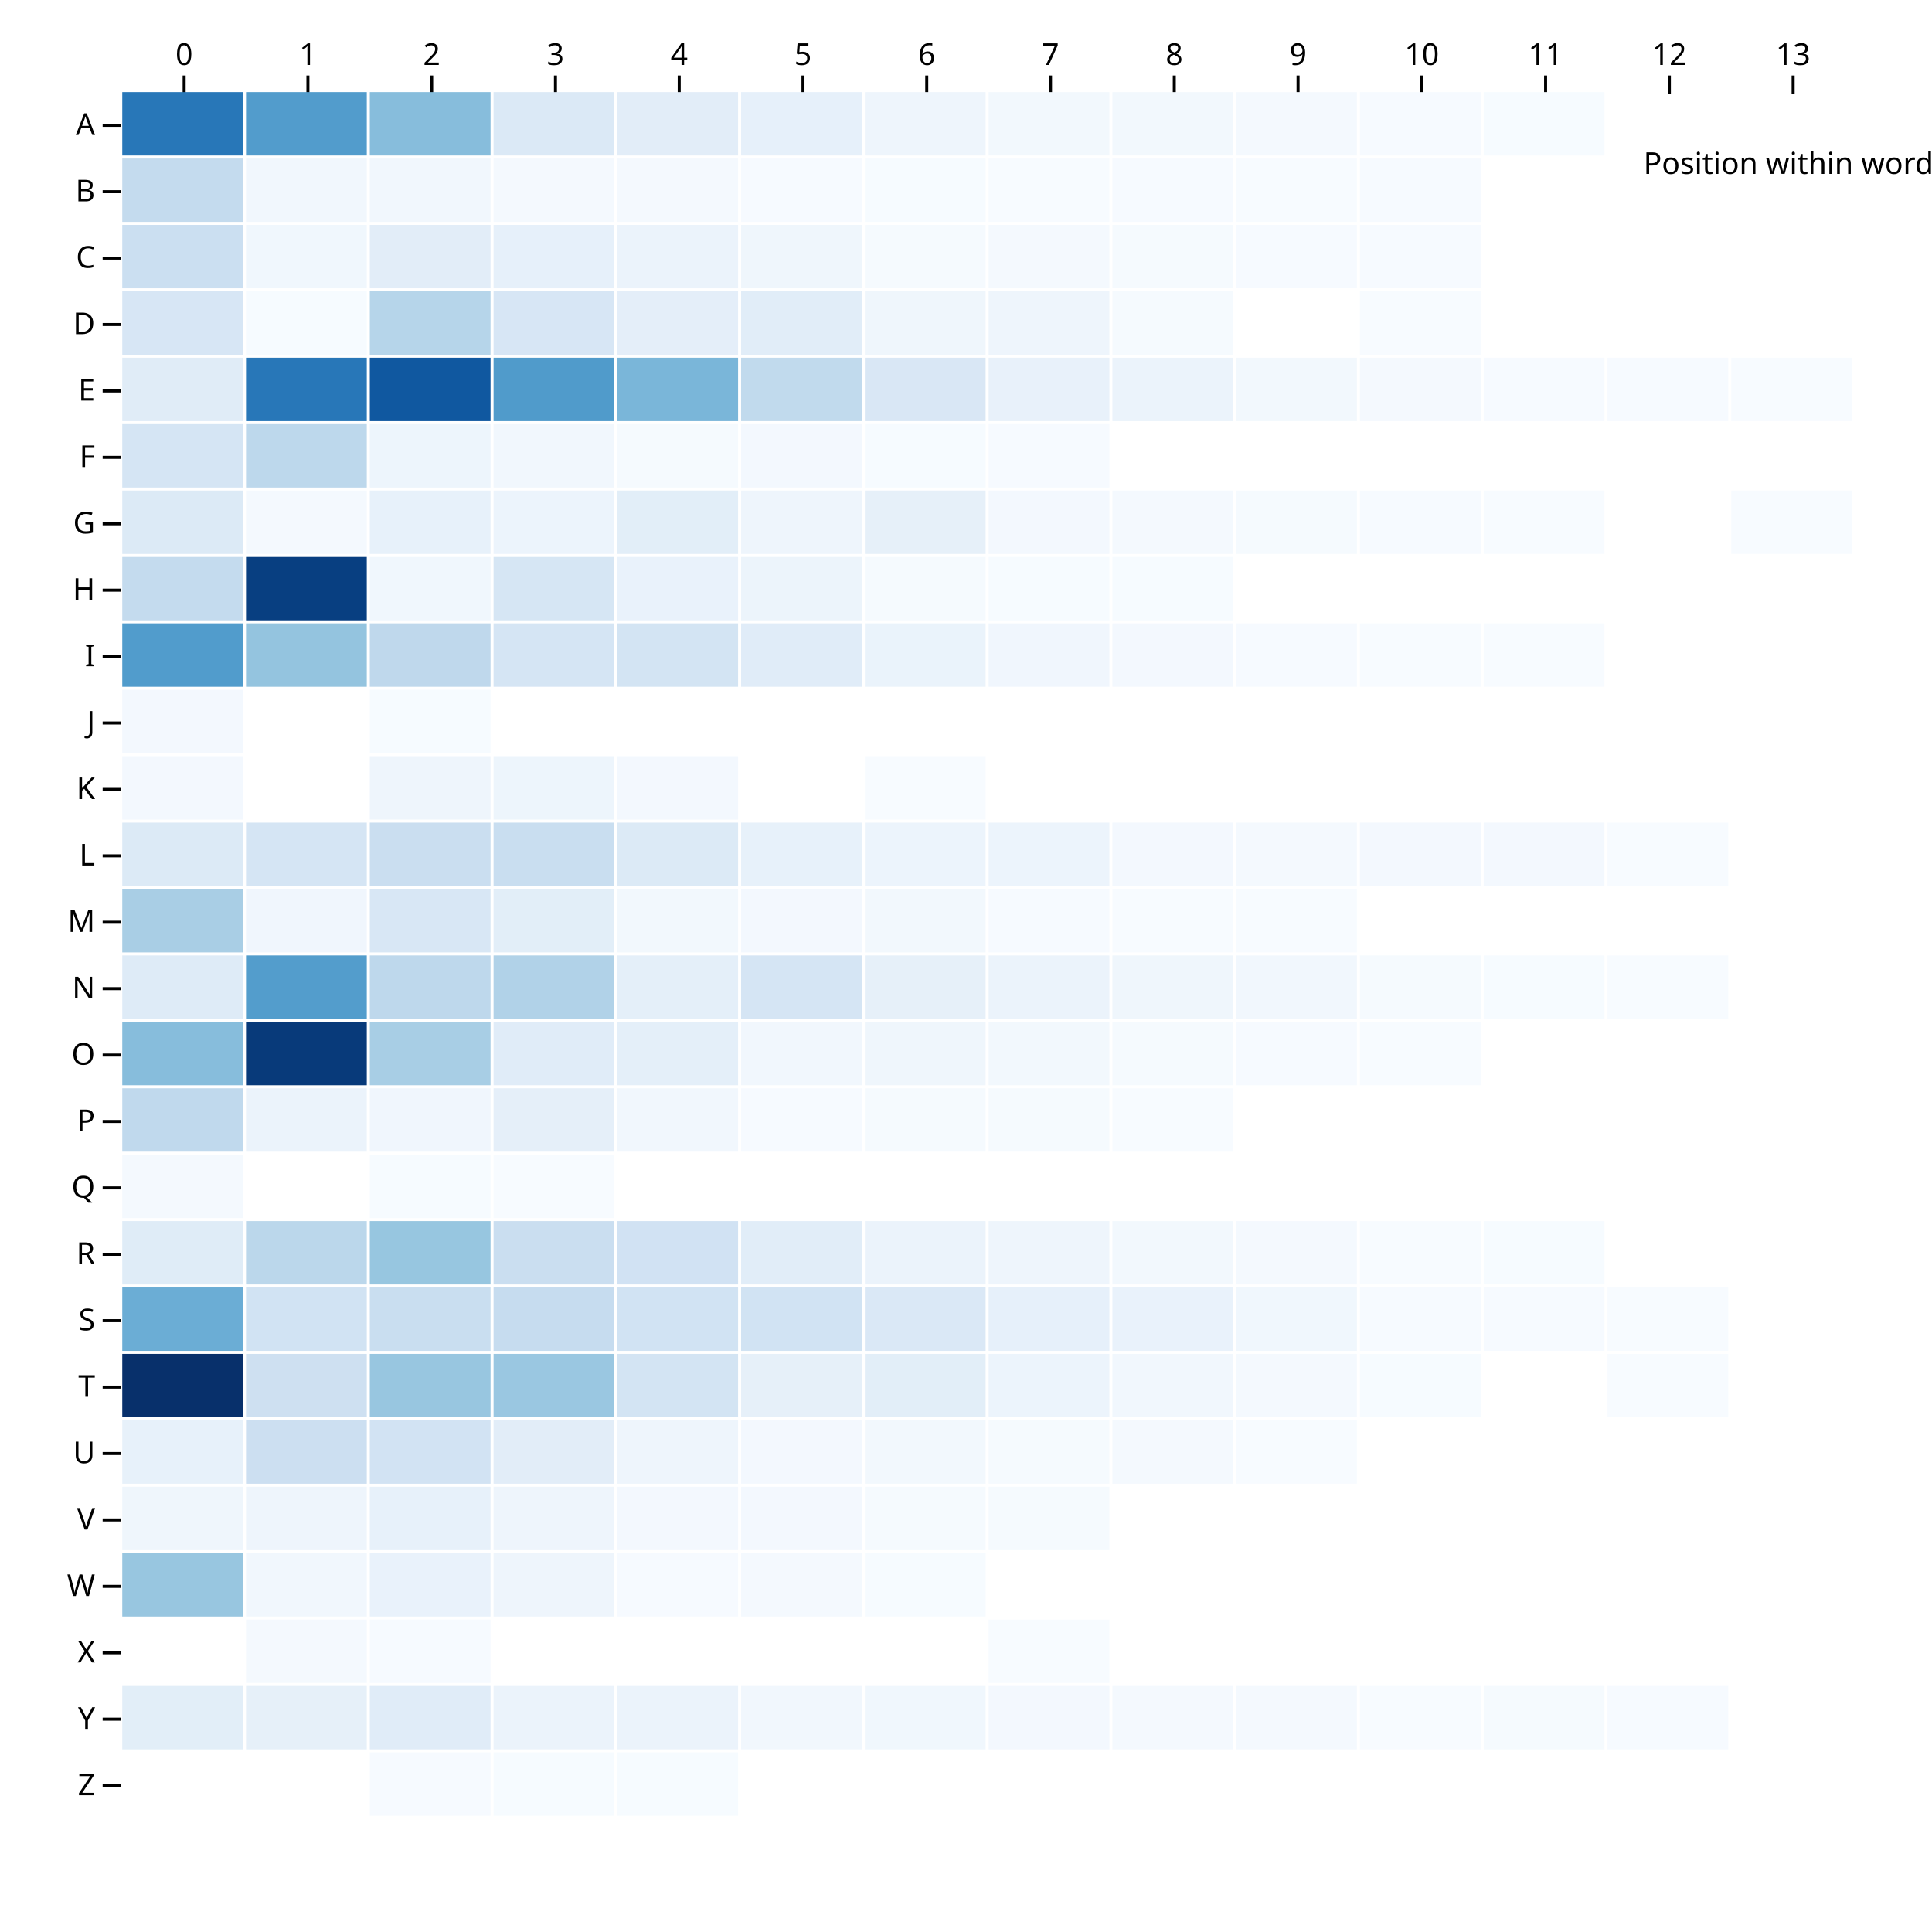
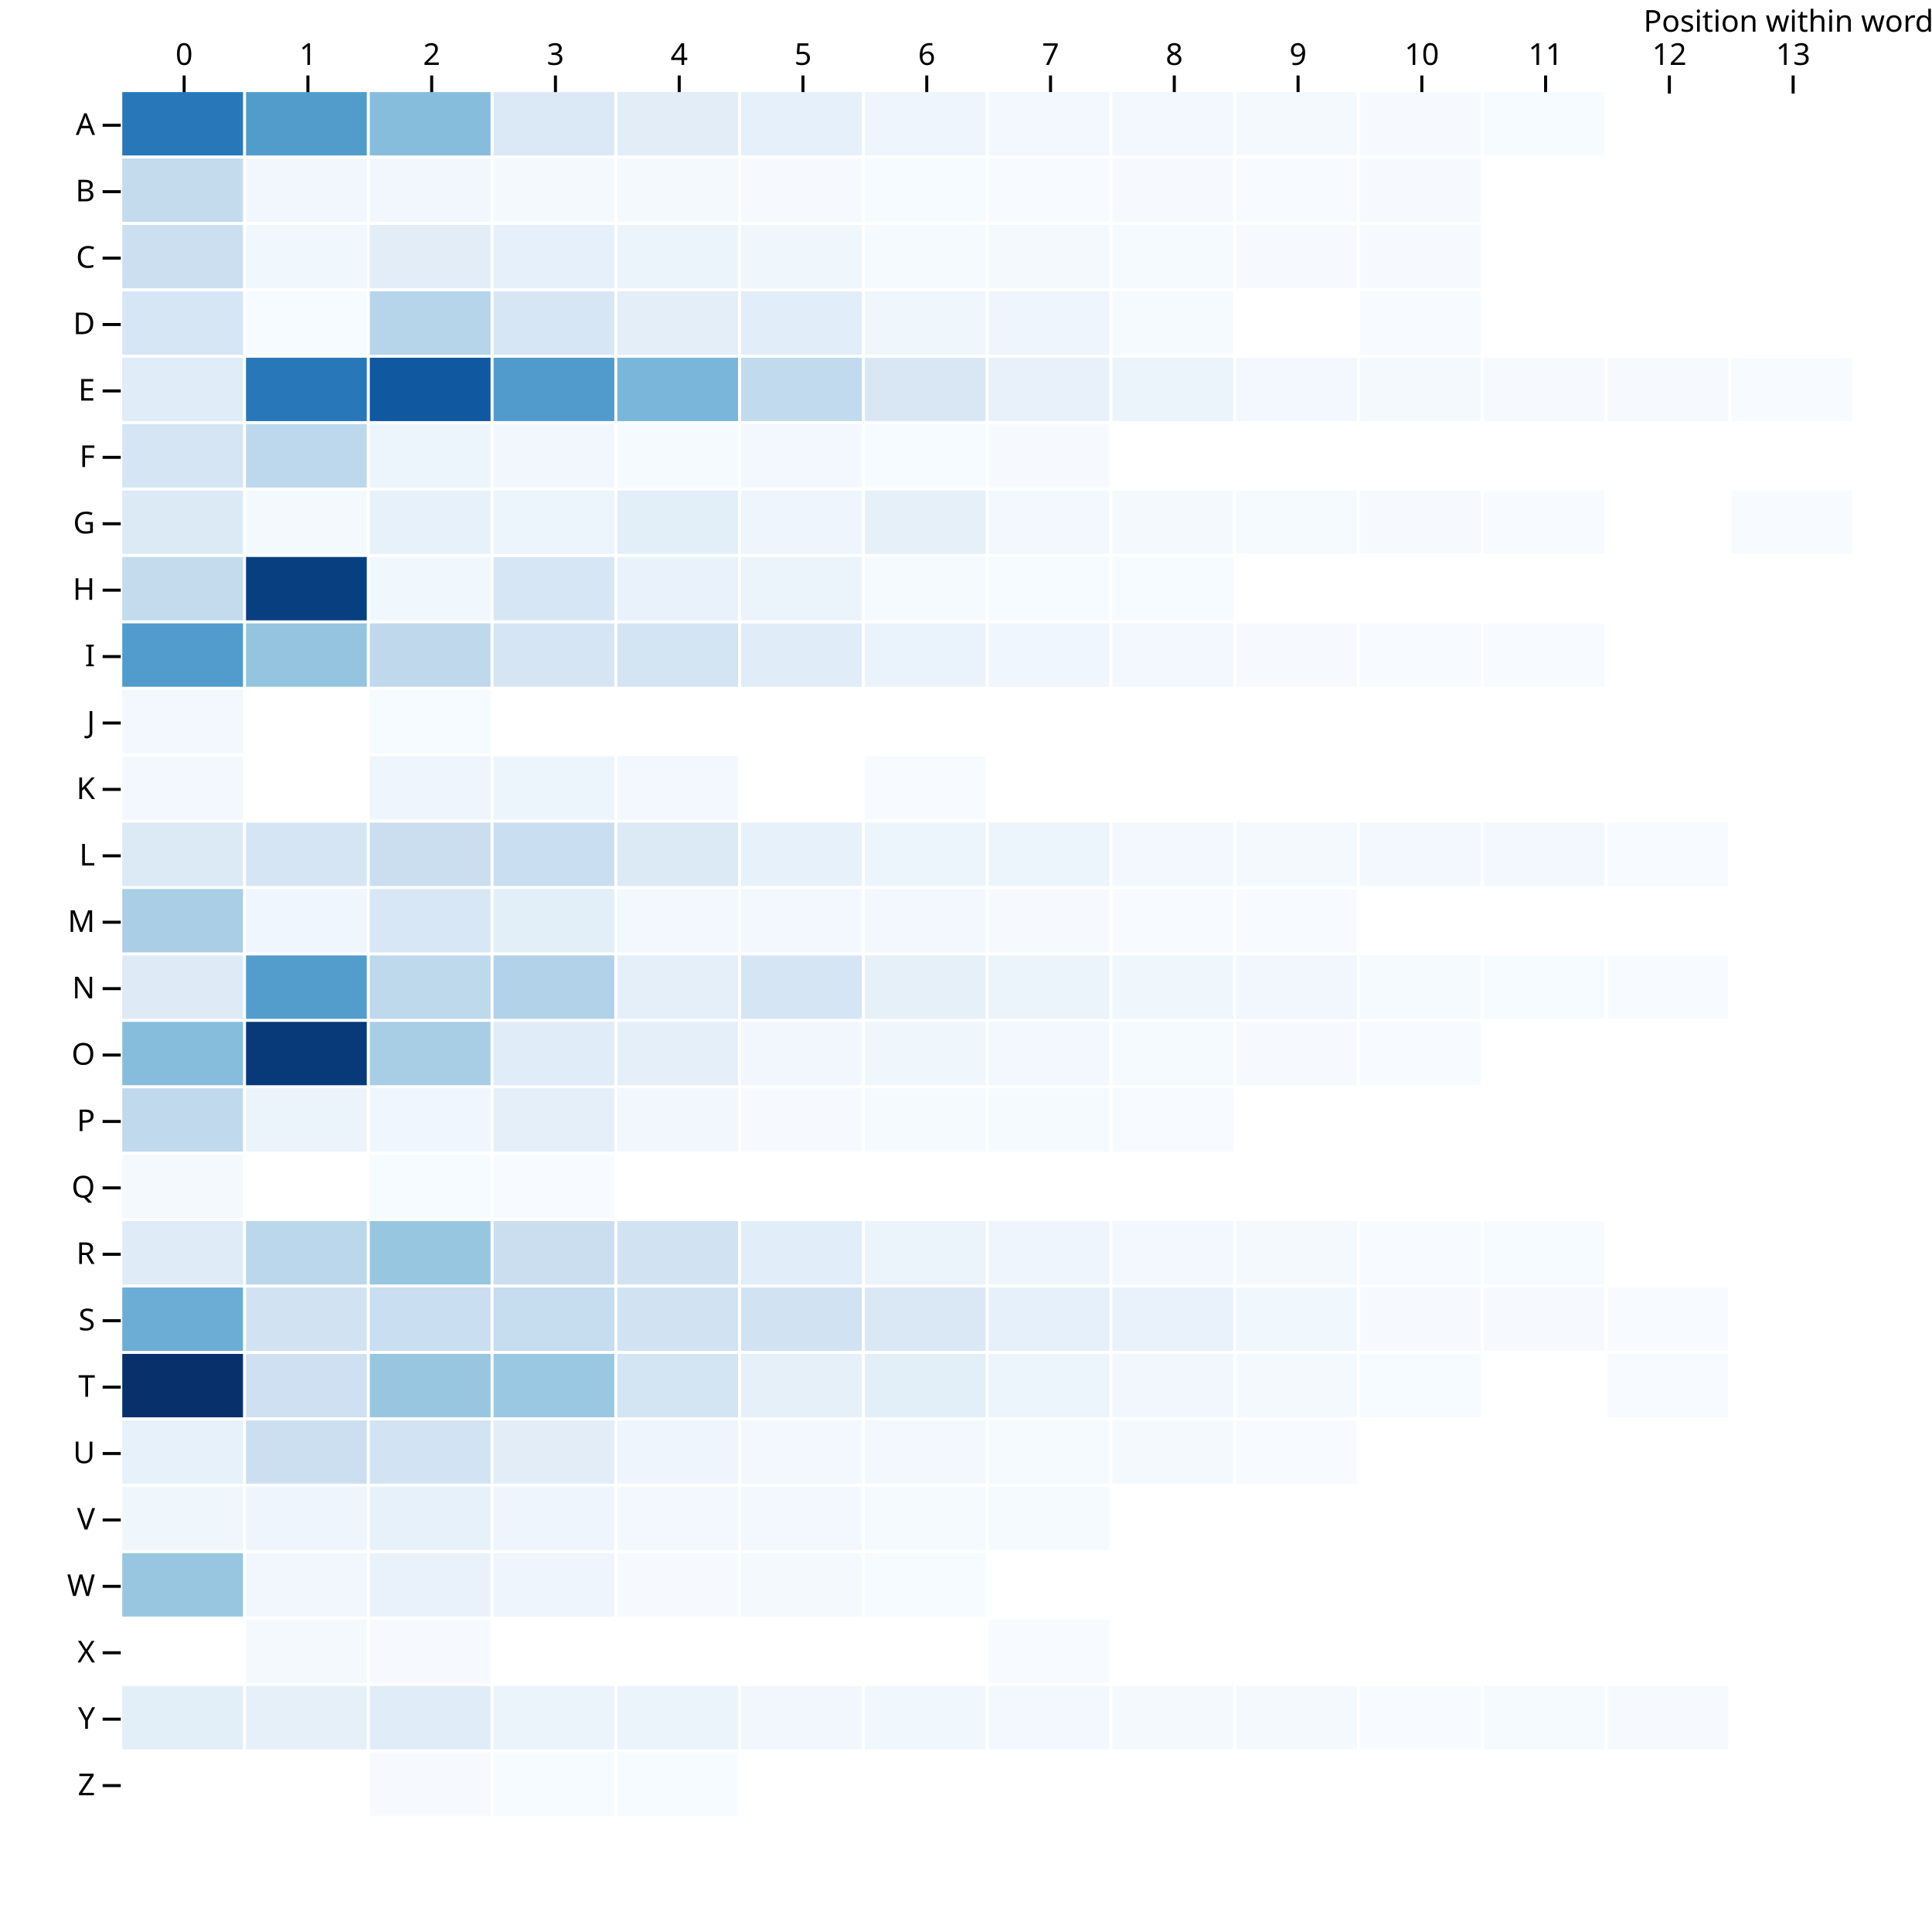
<svg xmlns="http://www.w3.org/2000/svg" class="plot" fill="currentColor" font-family="system-ui, sans-serif" font-size="10" text-anchor="middle" width="640" height="640" viewBox="0 0 640 640">
  <style>
    .plot {
      display: block;
      background: white;
      height: auto;
      height: intrinsic;
      max-width: 100%;
    }

    .plot text,
    .plot tspan {
      white-space: pre;
    }
  </style>
  <g aria-label="y-axis tick" fill="none" stroke="currentColor" transform="translate(0,11.5)">
    <path transform="translate(40,30)" d="M0,0L-6,0" />
    <path transform="translate(40,52)" d="M0,0L-6,0" />
    <path transform="translate(40,74)" d="M0,0L-6,0" />
    <path transform="translate(40,96)" d="M0,0L-6,0" />
    <path transform="translate(40,118)" d="M0,0L-6,0" />
    <path transform="translate(40,140)" d="M0,0L-6,0" />
    <path transform="translate(40,162)" d="M0,0L-6,0" />
    <path transform="translate(40,184)" d="M0,0L-6,0" />
    <path transform="translate(40,206)" d="M0,0L-6,0" />
    <path transform="translate(40,228)" d="M0,0L-6,0" />
    <path transform="translate(40,250)" d="M0,0L-6,0" />
    <path transform="translate(40,272)" d="M0,0L-6,0" />
    <path transform="translate(40,294)" d="M0,0L-6,0" />
    <path transform="translate(40,316)" d="M0,0L-6,0" />
    <path transform="translate(40,338)" d="M0,0L-6,0" />
    <path transform="translate(40,360)" d="M0,0L-6,0" />
    <path transform="translate(40,382)" d="M0,0L-6,0" />
    <path transform="translate(40,404)" d="M0,0L-6,0" />
    <path transform="translate(40,426)" d="M0,0L-6,0" />
    <path transform="translate(40,448)" d="M0,0L-6,0" />
    <path transform="translate(40,470)" d="M0,0L-6,0" />
    <path transform="translate(40,492)" d="M0,0L-6,0" />
    <path transform="translate(40,514)" d="M0,0L-6,0" />
    <path transform="translate(40,536)" d="M0,0L-6,0" />
    <path transform="translate(40,558)" d="M0,0L-6,0" />
    <path transform="translate(40,580)" d="M0,0L-6,0" />
  </g>
  <g aria-label="y-axis tick label" text-anchor="end" transform="translate(-8.5,11.5)">
    <text y="0.32em" transform="translate(40,30)">A</text>
    <text y="0.32em" transform="translate(40,52)">B</text>
    <text y="0.32em" transform="translate(40,74)">C</text>
    <text y="0.32em" transform="translate(40,96)">D</text>
    <text y="0.32em" transform="translate(40,118)">E</text>
    <text y="0.32em" transform="translate(40,140)">F</text>
    <text y="0.32em" transform="translate(40,162)">G</text>
    <text y="0.32em" transform="translate(40,184)">H</text>
    <text y="0.32em" transform="translate(40,206)">I</text>
    <text y="0.32em" transform="translate(40,228)">J</text>
    <text y="0.32em" transform="translate(40,250)">K</text>
    <text y="0.32em" transform="translate(40,272)">L</text>
    <text y="0.32em" transform="translate(40,294)">M</text>
    <text y="0.32em" transform="translate(40,316)">N</text>
    <text y="0.32em" transform="translate(40,338)">O</text>
    <text y="0.32em" transform="translate(40,360)">P</text>
    <text y="0.32em" transform="translate(40,382)">Q</text>
    <text y="0.32em" transform="translate(40,404)">R</text>
    <text y="0.32em" transform="translate(40,426)">S</text>
    <text y="0.32em" transform="translate(40,448)">T</text>
    <text y="0.32em" transform="translate(40,470)">U</text>
    <text y="0.32em" transform="translate(40,492)">V</text>
    <text y="0.32em" transform="translate(40,514)">W</text>
    <text y="0.32em" transform="translate(40,536)">X</text>
    <text y="0.32em" transform="translate(40,558)">Y</text>
    <text y="0.32em" transform="translate(40,580)">Z</text>
  </g>
  <g aria-label="x-axis tick" fill="none" stroke="currentColor" transform="translate(21,1)">
    <path transform="translate(40,30)" d="M0,0L0,-6" />
    <path transform="translate(81,30)" d="M0,0L0,-6" />
    <path transform="translate(122,30)" d="M0,0L0,-6" />
    <path transform="translate(163,30)" d="M0,0L0,-6" />
    <path transform="translate(204,30)" d="M0,0L0,-6" />
    <path transform="translate(245,30)" d="M0,0L0,-6" />
    <path transform="translate(286,30)" d="M0,0L0,-6" />
    <path transform="translate(327,30)" d="M0,0L0,-6" />
    <path transform="translate(368,30)" d="M0,0L0,-6" />
    <path transform="translate(409,30)" d="M0,0L0,-6" />
    <path transform="translate(450,30)" d="M0,0L0,-6" />
    <path transform="translate(491,30)" d="M0,0L0,-6" />
    <path transform="translate(532,30)" d="M0,0L0,-6" />
    <path transform="translate(573,30)" d="M0,0L0,-6" />
  </g>
  <g aria-label="x-axis tick label" transform="translate(21,-8.5)">
    <text transform="translate(40,30)">0</text>
    <text transform="translate(81,30)">1</text>
    <text transform="translate(122,30)">2</text>
    <text transform="translate(163,30)">3</text>
    <text transform="translate(204,30)">4</text>
    <text transform="translate(245,30)">5</text>
    <text transform="translate(286,30)">6</text>
    <text transform="translate(327,30)">7</text>
    <text transform="translate(368,30)">8</text>
    <text transform="translate(409,30)">9</text>
    <text transform="translate(450,30)">10</text>
    <text transform="translate(491,30)">11</text>
    <text transform="translate(532,30)">12</text>
    <text transform="translate(573,30)">13</text>
  </g>
-   <g aria-label="x-axis label" text-anchor="end" transform="translate(20.5,20.5)">
-     <text y="0.71em" transform="translate(620,30)">Position within word</text>
+   <g aria-label="x-axis label" text-anchor="end" transform="translate(20.5,-19.5)">
+     <text transform="translate(620,30)">Position within word</text>
  </g>
  <g aria-label="cell">
    <rect x="40.5" width="40" y="30.5" height="21" fill="rgb(40, 119, 184)" />
    <rect x="81.5" width="40" y="30.5" height="21" fill="rgb(82, 156, 204)" />
    <rect x="122.5" width="40" y="30.5" height="21" fill="rgb(135, 189, 220)" />
    <rect x="163.5" width="40" y="30.5" height="21" fill="rgb(219, 233, 246)" />
    <rect x="204.5" width="40" y="30.5" height="21" fill="rgb(226, 237, 248)" />
    <rect x="245.5" width="40" y="30.5" height="21" fill="rgb(230, 240, 250)" />
    <rect x="286.5" width="40" y="30.5" height="21" fill="rgb(238, 245, 252)" />
    <rect x="327.5" width="40" y="30.5" height="21" fill="rgb(242, 248, 253)" />
    <rect x="368.5" width="40" y="30.5" height="21" fill="rgb(242, 248, 253)" />
    <rect x="409.5" width="40" y="30.5" height="21" fill="rgb(244, 249, 254)" />
    <rect x="450.5" width="40" y="30.5" height="21" fill="rgb(246, 250, 255)" />
    <rect x="491.5" width="40" y="30.5" height="21" fill="rgb(246, 251, 255)" />
    <rect x="40.5" width="40" y="52.5" height="21" fill="rgb(196, 219, 238)" />
    <rect x="81.5" width="40" y="52.5" height="21" fill="rgb(241, 247, 253)" />
    <rect x="122.5" width="40" y="52.5" height="21" fill="rgb(241, 247, 253)" />
    <rect x="163.5" width="40" y="52.5" height="21" fill="rgb(244, 249, 254)" />
    <rect x="204.5" width="40" y="52.5" height="21" fill="rgb(244, 249, 254)" />
    <rect x="245.5" width="40" y="52.5" height="21" fill="rgb(246, 250, 255)" />
    <rect x="286.5" width="40" y="52.5" height="21" fill="rgb(246, 251, 255)" />
    <rect x="327.5" width="40" y="52.5" height="21" fill="rgb(247, 251, 255)" />
    <rect x="368.5" width="40" y="52.5" height="21" fill="rgb(246, 250, 255)" />
    <rect x="409.5" width="40" y="52.5" height="21" fill="rgb(247, 251, 255)" />
    <rect x="450.5" width="40" y="52.5" height="21" fill="rgb(246, 250, 255)" />
    <rect x="40.5" width="40" y="74.5" height="21" fill="rgb(203, 223, 241)" />
    <rect x="81.5" width="40" y="74.5" height="21" fill="rgb(240, 247, 253)" />
    <rect x="122.5" width="40" y="74.5" height="21" fill="rgb(226, 237, 248)" />
    <rect x="163.5" width="40" y="74.5" height="21" fill="rgb(230, 240, 250)" />
    <rect x="204.5" width="40" y="74.5" height="21" fill="rgb(235, 243, 251)" />
    <rect x="245.5" width="40" y="74.5" height="21" fill="rgb(239, 246, 252)" />
    <rect x="286.5" width="40" y="74.5" height="21" fill="rgb(245, 250, 254)" />
    <rect x="327.5" width="40" y="74.5" height="21" fill="rgb(244, 249, 254)" />
    <rect x="368.5" width="40" y="74.5" height="21" fill="rgb(245, 250, 254)" />
    <rect x="409.5" width="40" y="74.5" height="21" fill="rgb(246, 250, 255)" />
    <rect x="450.5" width="40" y="74.5" height="21" fill="rgb(246, 250, 255)" />
    <rect x="40.5" width="40" y="96.5" height="21" fill="rgb(215, 230, 245)" />
    <rect x="81.5" width="40" y="96.5" height="21" fill="rgb(246, 251, 255)" />
    <rect x="122.5" width="40" y="96.5" height="21" fill="rgb(182, 213, 234)" />
    <rect x="163.5" width="40" y="96.5" height="21" fill="rgb(215, 230, 245)" />
    <rect x="204.5" width="40" y="96.5" height="21" fill="rgb(228, 238, 249)" />
    <rect x="245.5" width="40" y="96.5" height="21" fill="rgb(225, 237, 248)" />
    <rect x="286.5" width="40" y="96.5" height="21" fill="rgb(239, 246, 252)" />
    <rect x="327.5" width="40" y="96.5" height="21" fill="rgb(238, 245, 252)" />
    <rect x="368.5" width="40" y="96.5" height="21" fill="rgb(245, 250, 254)" />
    <rect x="450.5" width="40" y="96.5" height="21" fill="rgb(247, 251, 255)" />
    <rect x="40.5" width="40" y="118.5" height="21" fill="rgb(224, 236, 247)" />
    <rect x="81.5" width="40" y="118.5" height="21" fill="rgb(40, 119, 184)" />
    <rect x="122.5" width="40" y="118.5" height="21" fill="rgb(16, 88, 160)" />
    <rect x="163.5" width="40" y="118.5" height="21" fill="rgb(80, 155, 203)" />
    <rect x="204.5" width="40" y="118.5" height="21" fill="rgb(122, 182, 217)" />
    <rect x="245.5" width="40" y="118.5" height="21" fill="rgb(193, 218, 237)" />
    <rect x="286.5" width="40" y="118.5" height="21" fill="rgb(217, 231, 245)" />
    <rect x="327.5" width="40" y="118.5" height="21" fill="rgb(232, 241, 250)" />
    <rect x="368.5" width="40" y="118.5" height="21" fill="rgb(235, 243, 251)" />
    <rect x="409.5" width="40" y="118.5" height="21" fill="rgb(242, 248, 253)" />
    <rect x="450.5" width="40" y="118.5" height="21" fill="rgb(244, 249, 254)" />
    <rect x="491.5" width="40" y="118.5" height="21" fill="rgb(246, 250, 255)" />
    <rect x="532.5" width="40" y="118.5" height="21" fill="rgb(246, 250, 255)" />
    <rect x="573.5" width="40" y="118.5" height="21" fill="rgb(247, 251, 255)" />
    <rect x="40.5" width="40" y="140.5" height="21" fill="rgb(213, 229, 244)" />
    <rect x="81.5" width="40" y="140.5" height="21" fill="rgb(189, 216, 236)" />
    <rect x="122.5" width="40" y="140.5" height="21" fill="rgb(237, 245, 252)" />
    <rect x="163.5" width="40" y="140.5" height="21" fill="rgb(241, 247, 253)" />
    <rect x="204.5" width="40" y="140.5" height="21" fill="rgb(245, 250, 254)" />
    <rect x="245.5" width="40" y="140.5" height="21" fill="rgb(243, 248, 254)" />
    <rect x="286.5" width="40" y="140.5" height="21" fill="rgb(246, 251, 255)" />
    <rect x="327.5" width="40" y="140.5" height="21" fill="rgb(246, 250, 255)" />
    <rect x="40.5" width="40" y="162.5" height="21" fill="rgb(220, 234, 246)" />
    <rect x="81.5" width="40" y="162.5" height="21" fill="rgb(244, 249, 254)" />
    <rect x="122.5" width="40" y="162.5" height="21" fill="rgb(231, 241, 250)" />
    <rect x="163.5" width="40" y="162.5" height="21" fill="rgb(236, 244, 252)" />
    <rect x="204.5" width="40" y="162.5" height="21" fill="rgb(226, 238, 248)" />
    <rect x="245.5" width="40" y="162.5" height="21" fill="rgb(238, 245, 252)" />
    <rect x="286.5" width="40" y="162.5" height="21" fill="rgb(230, 240, 249)" />
    <rect x="327.5" width="40" y="162.5" height="21" fill="rgb(243, 248, 254)" />
    <rect x="368.5" width="40" y="162.5" height="21" fill="rgb(244, 249, 254)" />
    <rect x="409.5" width="40" y="162.5" height="21" fill="rgb(245, 250, 254)" />
    <rect x="450.5" width="40" y="162.5" height="21" fill="rgb(246, 250, 255)" />
    <rect x="491.5" width="40" y="162.5" height="21" fill="rgb(247, 251, 255)" />
    <rect x="573.5" width="40" y="162.5" height="21" fill="rgb(247, 251, 255)" />
    <rect x="40.5" width="40" y="184.5" height="21" fill="rgb(196, 219, 238)" />
    <rect x="81.5" width="40" y="184.5" height="21" fill="rgb(8, 63, 129)" />
    <rect x="122.5" width="40" y="184.5" height="21" fill="rgb(240, 247, 253)" />
    <rect x="163.5" width="40" y="184.5" height="21" fill="rgb(214, 230, 244)" />
    <rect x="204.5" width="40" y="184.5" height="21" fill="rgb(233, 242, 251)" />
    <rect x="245.5" width="40" y="184.5" height="21" fill="rgb(236, 244, 251)" />
    <rect x="286.5" width="40" y="184.5" height="21" fill="rgb(245, 250, 254)" />
    <rect x="327.5" width="40" y="184.5" height="21" fill="rgb(246, 251, 255)" />
    <rect x="368.5" width="40" y="184.5" height="21" fill="rgb(246, 251, 255)" />
    <rect x="40.5" width="40" y="206.5" height="21" fill="rgb(81, 156, 204)" />
    <rect x="81.5" width="40" y="206.5" height="21" fill="rgb(148, 196, 223)" />
    <rect x="122.5" width="40" y="206.5" height="21" fill="rgb(191, 216, 236)" />
    <rect x="163.5" width="40" y="206.5" height="21" fill="rgb(213, 229, 244)" />
    <rect x="204.5" width="40" y="206.5" height="21" fill="rgb(211, 228, 243)" />
    <rect x="245.5" width="40" y="206.5" height="21" fill="rgb(224, 236, 248)" />
    <rect x="286.5" width="40" y="206.5" height="21" fill="rgb(234, 243, 251)" />
    <rect x="327.5" width="40" y="206.5" height="21" fill="rgb(240, 246, 253)" />
    <rect x="368.5" width="40" y="206.5" height="21" fill="rgb(243, 248, 254)" />
    <rect x="409.5" width="40" y="206.5" height="21" fill="rgb(246, 250, 255)" />
    <rect x="450.5" width="40" y="206.5" height="21" fill="rgb(247, 251, 255)" />
    <rect x="491.5" width="40" y="206.5" height="21" fill="rgb(247, 251, 255)" />
    <rect x="40.5" width="40" y="228.5" height="21" fill="rgb(243, 248, 254)" />
    <rect x="122.5" width="40" y="228.5" height="21" fill="rgb(246, 251, 255)" />
    <rect x="40.5" width="40" y="250.5" height="21" fill="rgb(243, 248, 254)" />
    <rect x="122.5" width="40" y="250.5" height="21" fill="rgb(238, 245, 252)" />
    <rect x="163.5" width="40" y="250.5" height="21" fill="rgb(237, 245, 252)" />
    <rect x="204.5" width="40" y="250.5" height="21" fill="rgb(243, 248, 254)" />
    <rect x="286.5" width="40" y="250.5" height="21" fill="rgb(247, 251, 255)" />
    <rect x="40.5" width="40" y="272.5" height="21" fill="rgb(220, 234, 246)" />
    <rect x="81.5" width="40" y="272.5" height="21" fill="rgb(213, 229, 244)" />
    <rect x="122.5" width="40" y="272.5" height="21" fill="rgb(202, 222, 240)" />
    <rect x="163.5" width="40" y="272.5" height="21" fill="rgb(201, 222, 240)" />
    <rect x="204.5" width="40" y="272.5" height="21" fill="rgb(220, 234, 246)" />
    <rect x="245.5" width="40" y="272.5" height="21" fill="rgb(231, 241, 250)" />
    <rect x="286.5" width="40" y="272.5" height="21" fill="rgb(236, 244, 252)" />
    <rect x="327.5" width="40" y="272.5" height="21" fill="rgb(236, 244, 252)" />
    <rect x="368.5" width="40" y="272.5" height="21" fill="rgb(243, 248, 254)" />
    <rect x="409.5" width="40" y="272.5" height="21" fill="rgb(244, 249, 254)" />
    <rect x="450.5" width="40" y="272.5" height="21" fill="rgb(243, 248, 254)" />
    <rect x="491.5" width="40" y="272.5" height="21" fill="rgb(243, 248, 254)" />
    <rect x="532.5" width="40" y="272.5" height="21" fill="rgb(247, 251, 255)" />
    <rect x="40.5" width="40" y="294.5" height="21" fill="rgb(169, 206, 229)" />
    <rect x="81.5" width="40" y="294.5" height="21" fill="rgb(240, 246, 253)" />
    <rect x="122.5" width="40" y="294.5" height="21" fill="rgb(216, 231, 245)" />
    <rect x="163.5" width="40" y="294.5" height="21" fill="rgb(226, 238, 248)" />
    <rect x="204.5" width="40" y="294.5" height="21" fill="rgb(242, 248, 253)" />
    <rect x="245.5" width="40" y="294.5" height="21" fill="rgb(243, 248, 254)" />
    <rect x="286.5" width="40" y="294.5" height="21" fill="rgb(242, 248, 253)" />
    <rect x="327.5" width="40" y="294.5" height="21" fill="rgb(246, 250, 255)" />
    <rect x="368.5" width="40" y="294.5" height="21" fill="rgb(247, 251, 255)" />
    <rect x="409.5" width="40" y="294.5" height="21" fill="rgb(247, 251, 255)" />
    <rect x="40.5" width="40" y="316.5" height="21" fill="rgb(222, 235, 247)" />
    <rect x="81.5" width="40" y="316.5" height="21" fill="rgb(83, 157, 204)" />
    <rect x="122.5" width="40" y="316.5" height="21" fill="rgb(190, 216, 236)" />
    <rect x="163.5" width="40" y="316.5" height="21" fill="rgb(177, 210, 232)" />
    <rect x="204.5" width="40" y="316.5" height="21" fill="rgb(228, 239, 249)" />
    <rect x="245.5" width="40" y="316.5" height="21" fill="rgb(213, 229, 244)" />
    <rect x="286.5" width="40" y="316.5" height="21" fill="rgb(230, 240, 249)" />
    <rect x="327.5" width="40" y="316.5" height="21" fill="rgb(235, 243, 251)" />
    <rect x="368.5" width="40" y="316.5" height="21" fill="rgb(239, 246, 252)" />
    <rect x="409.5" width="40" y="316.5" height="21" fill="rgb(241, 247, 253)" />
    <rect x="450.5" width="40" y="316.5" height="21" fill="rgb(245, 250, 254)" />
    <rect x="491.5" width="40" y="316.5" height="21" fill="rgb(246, 251, 255)" />
    <rect x="532.5" width="40" y="316.5" height="21" fill="rgb(247, 251, 255)" />
    <rect x="40.5" width="40" y="338.5" height="21" fill="rgb(135, 189, 220)" />
    <rect x="81.5" width="40" y="338.5" height="21" fill="rgb(8, 58, 122)" />
    <rect x="122.5" width="40" y="338.5" height="21" fill="rgb(168, 206, 229)" />
    <rect x="163.5" width="40" y="338.5" height="21" fill="rgb(224, 236, 248)" />
    <rect x="204.5" width="40" y="338.5" height="21" fill="rgb(228, 239, 249)" />
    <rect x="245.5" width="40" y="338.5" height="21" fill="rgb(241, 247, 253)" />
    <rect x="286.5" width="40" y="338.5" height="21" fill="rgb(239, 246, 252)" />
    <rect x="327.5" width="40" y="338.5" height="21" fill="rgb(242, 248, 253)" />
    <rect x="368.5" width="40" y="338.5" height="21" fill="rgb(245, 250, 254)" />
    <rect x="409.5" width="40" y="338.5" height="21" fill="rgb(246, 250, 255)" />
    <rect x="450.5" width="40" y="338.5" height="21" fill="rgb(247, 251, 255)" />
    <rect x="40.5" width="40" y="360.5" height="21" fill="rgb(192, 217, 237)" />
    <rect x="81.5" width="40" y="360.5" height="21" fill="rgb(235, 243, 251)" />
    <rect x="122.5" width="40" y="360.5" height="21" fill="rgb(240, 246, 253)" />
    <rect x="163.5" width="40" y="360.5" height="21" fill="rgb(229, 239, 249)" />
    <rect x="204.5" width="40" y="360.5" height="21" fill="rgb(241, 247, 253)" />
    <rect x="245.5" width="40" y="360.5" height="21" fill="rgb(246, 250, 255)" />
    <rect x="286.5" width="40" y="360.5" height="21" fill="rgb(245, 250, 254)" />
    <rect x="327.5" width="40" y="360.5" height="21" fill="rgb(245, 250, 254)" />
    <rect x="368.5" width="40" y="360.5" height="21" fill="rgb(247, 251, 255)" />
    <rect x="40.5" width="40" y="382.5" height="21" fill="rgb(244, 249, 254)" />
    <rect x="122.5" width="40" y="382.5" height="21" fill="rgb(246, 251, 255)" />
    <rect x="163.5" width="40" y="382.5" height="21" fill="rgb(247, 251, 255)" />
    <rect x="40.5" width="40" y="404.5" height="21" fill="rgb(223, 236, 247)" />
    <rect x="81.5" width="40" y="404.5" height="21" fill="rgb(187, 215, 235)" />
    <rect x="122.5" width="40" y="404.5" height="21" fill="rgb(151, 198, 224)" />
    <rect x="163.5" width="40" y="404.5" height="21" fill="rgb(202, 222, 240)" />
    <rect x="204.5" width="40" y="404.5" height="21" fill="rgb(209, 226, 243)" />
    <rect x="245.5" width="40" y="404.5" height="21" fill="rgb(225, 237, 248)" />
    <rect x="286.5" width="40" y="404.5" height="21" fill="rgb(235, 243, 251)" />
    <rect x="327.5" width="40" y="404.5" height="21" fill="rgb(238, 245, 252)" />
    <rect x="368.5" width="40" y="404.5" height="21" fill="rgb(242, 248, 253)" />
    <rect x="409.5" width="40" y="404.5" height="21" fill="rgb(244, 249, 254)" />
    <rect x="450.5" width="40" y="404.5" height="21" fill="rgb(247, 251, 255)" />
    <rect x="491.5" width="40" y="404.5" height="21" fill="rgb(246, 251, 255)" />
    <rect x="40.5" width="40" y="426.5" height="21" fill="rgb(107, 173, 213)" />
    <rect x="81.5" width="40" y="426.5" height="21" fill="rgb(209, 227, 243)" />
    <rect x="122.5" width="40" y="426.5" height="21" fill="rgb(201, 222, 240)" />
    <rect x="163.5" width="40" y="426.5" height="21" fill="rgb(198, 220, 239)" />
    <rect x="204.5" width="40" y="426.5" height="21" fill="rgb(209, 227, 243)" />
    <rect x="245.5" width="40" y="426.5" height="21" fill="rgb(209, 227, 243)" />
    <rect x="286.5" width="40" y="426.5" height="21" fill="rgb(218, 232, 246)" />
    <rect x="327.5" width="40" y="426.5" height="21" fill="rgb(230, 240, 250)" />
    <rect x="368.5" width="40" y="426.5" height="21" fill="rgb(233, 242, 251)" />
    <rect x="409.5" width="40" y="426.5" height="21" fill="rgb(240, 247, 253)" />
    <rect x="450.5" width="40" y="426.5" height="21" fill="rgb(246, 250, 255)" />
    <rect x="491.5" width="40" y="426.5" height="21" fill="rgb(246, 250, 255)" />
    <rect x="532.5" width="40" y="426.5" height="21" fill="rgb(247, 251, 255)" />
    <rect x="40.5" width="40" y="448.5" height="21" fill="rgb(8, 48, 107)" />
    <rect x="81.5" width="40" y="448.5" height="21" fill="rgb(206, 224, 241)" />
    <rect x="122.5" width="40" y="448.5" height="21" fill="rgb(152, 198, 224)" />
    <rect x="163.5" width="40" y="448.5" height="21" fill="rgb(154, 199, 225)" />
    <rect x="204.5" width="40" y="448.5" height="21" fill="rgb(211, 228, 243)" />
    <rect x="245.5" width="40" y="448.5" height="21" fill="rgb(230, 240, 249)" />
    <rect x="286.5" width="40" y="448.5" height="21" fill="rgb(226, 238, 248)" />
    <rect x="327.5" width="40" y="448.5" height="21" fill="rgb(236, 244, 252)" />
    <rect x="368.5" width="40" y="448.5" height="21" fill="rgb(241, 247, 253)" />
    <rect x="409.5" width="40" y="448.5" height="21" fill="rgb(244, 249, 254)" />
    <rect x="450.5" width="40" y="448.5" height="21" fill="rgb(246, 251, 255)" />
    <rect x="532.5" width="40" y="448.5" height="21" fill="rgb(247, 251, 255)" />
    <rect x="40.5" width="40" y="470.5" height="21" fill="rgb(231, 241, 250)" />
    <rect x="81.5" width="40" y="470.5" height="21" fill="rgb(204, 223, 241)" />
    <rect x="122.5" width="40" y="470.5" height="21" fill="rgb(210, 227, 243)" />
    <rect x="163.5" width="40" y="470.5" height="21" fill="rgb(226, 237, 248)" />
    <rect x="204.5" width="40" y="470.5" height="21" fill="rgb(238, 245, 252)" />
    <rect x="245.5" width="40" y="470.5" height="21" fill="rgb(243, 248, 254)" />
    <rect x="286.5" width="40" y="470.5" height="21" fill="rgb(242, 248, 253)" />
    <rect x="327.5" width="40" y="470.5" height="21" fill="rgb(245, 250, 254)" />
    <rect x="368.5" width="40" y="470.5" height="21" fill="rgb(244, 249, 254)" />
    <rect x="409.5" width="40" y="470.5" height="21" fill="rgb(247, 251, 255)" />
    <rect x="40.5" width="40" y="492.5" height="21" fill="rgb(239, 246, 252)" />
    <rect x="81.5" width="40" y="492.5" height="21" fill="rgb(238, 245, 252)" />
    <rect x="122.5" width="40" y="492.5" height="21" fill="rgb(231, 241, 250)" />
    <rect x="163.5" width="40" y="492.5" height="21" fill="rgb(238, 245, 252)" />
    <rect x="204.5" width="40" y="492.5" height="21" fill="rgb(243, 248, 254)" />
    <rect x="245.5" width="40" y="492.5" height="21" fill="rgb(243, 248, 254)" />
    <rect x="286.5" width="40" y="492.5" height="21" fill="rgb(245, 250, 254)" />
    <rect x="327.5" width="40" y="492.5" height="21" fill="rgb(245, 250, 254)" />
    <rect x="40.5" width="40" y="514.5" height="21" fill="rgb(152, 198, 224)" />
    <rect x="81.5" width="40" y="514.5" height="21" fill="rgb(241, 247, 253)" />
    <rect x="122.5" width="40" y="514.5" height="21" fill="rgb(233, 242, 251)" />
    <rect x="163.5" width="40" y="514.5" height="21" fill="rgb(238, 245, 252)" />
    <rect x="204.5" width="40" y="514.5" height="21" fill="rgb(246, 250, 255)" />
    <rect x="245.5" width="40" y="514.5" height="21" fill="rgb(244, 249, 254)" />
    <rect x="286.5" width="40" y="514.5" height="21" fill="rgb(246, 251, 255)" />
    <rect x="81.5" width="40" y="536.5" height="21" fill="rgb(244, 249, 254)" />
    <rect x="122.5" width="40" y="536.5" height="21" fill="rgb(246, 250, 255)" />
    <rect x="327.5" width="40" y="536.5" height="21" fill="rgb(247, 251, 255)" />
    <rect x="40.5" width="40" y="558.5" height="21" fill="rgb(226, 238, 248)" />
    <rect x="81.5" width="40" y="558.5" height="21" fill="rgb(230, 240, 249)" />
    <rect x="122.5" width="40" y="558.5" height="21" fill="rgb(224, 236, 248)" />
    <rect x="163.5" width="40" y="558.5" height="21" fill="rgb(235, 243, 251)" />
    <rect x="204.5" width="40" y="558.5" height="21" fill="rgb(235, 243, 251)" />
    <rect x="245.5" width="40" y="558.5" height="21" fill="rgb(241, 247, 253)" />
    <rect x="286.5" width="40" y="558.5" height="21" fill="rgb(240, 247, 253)" />
    <rect x="327.5" width="40" y="558.5" height="21" fill="rgb(243, 248, 254)" />
    <rect x="368.5" width="40" y="558.5" height="21" fill="rgb(244, 249, 254)" />
    <rect x="409.5" width="40" y="558.5" height="21" fill="rgb(244, 249, 254)" />
    <rect x="450.5" width="40" y="558.5" height="21" fill="rgb(247, 251, 255)" />
    <rect x="491.5" width="40" y="558.5" height="21" fill="rgb(245, 250, 254)" />
    <rect x="532.5" width="40" y="558.5" height="21" fill="rgb(246, 250, 255)" />
    <rect x="122.5" width="40" y="580.5" height="21" fill="rgb(246, 250, 255)" />
    <rect x="163.5" width="40" y="580.5" height="21" fill="rgb(246, 251, 255)" />
    <rect x="204.5" width="40" y="580.5" height="21" fill="rgb(246, 251, 255)" />
  </g>
</svg>
